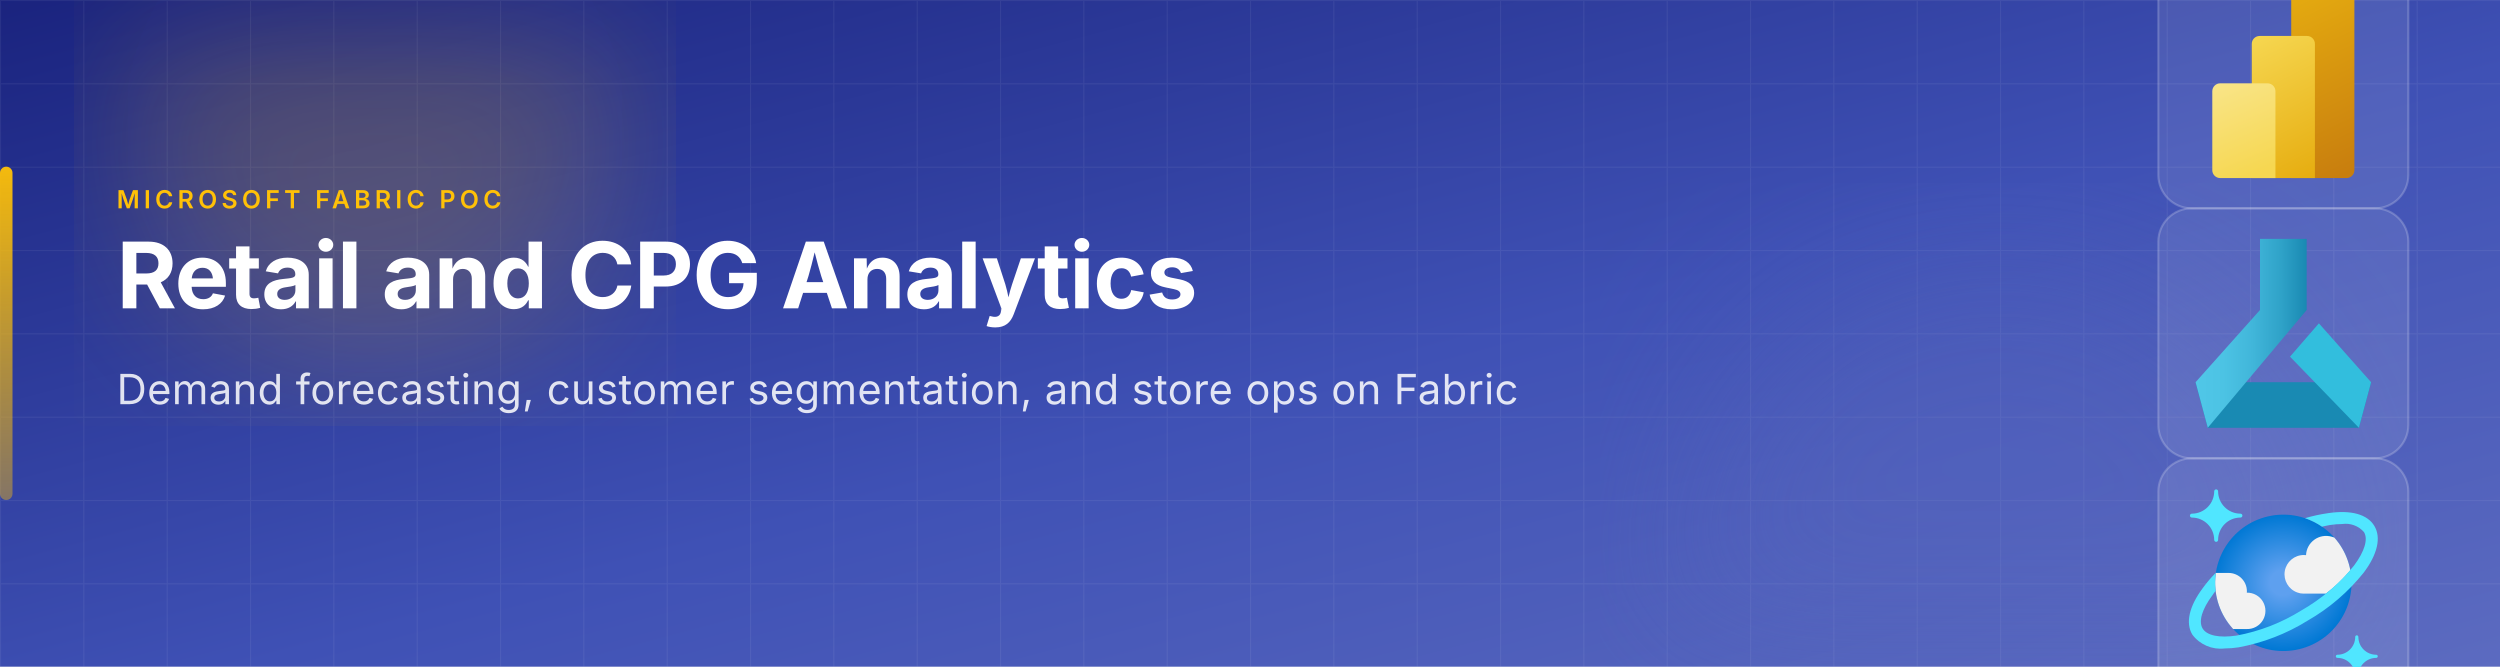
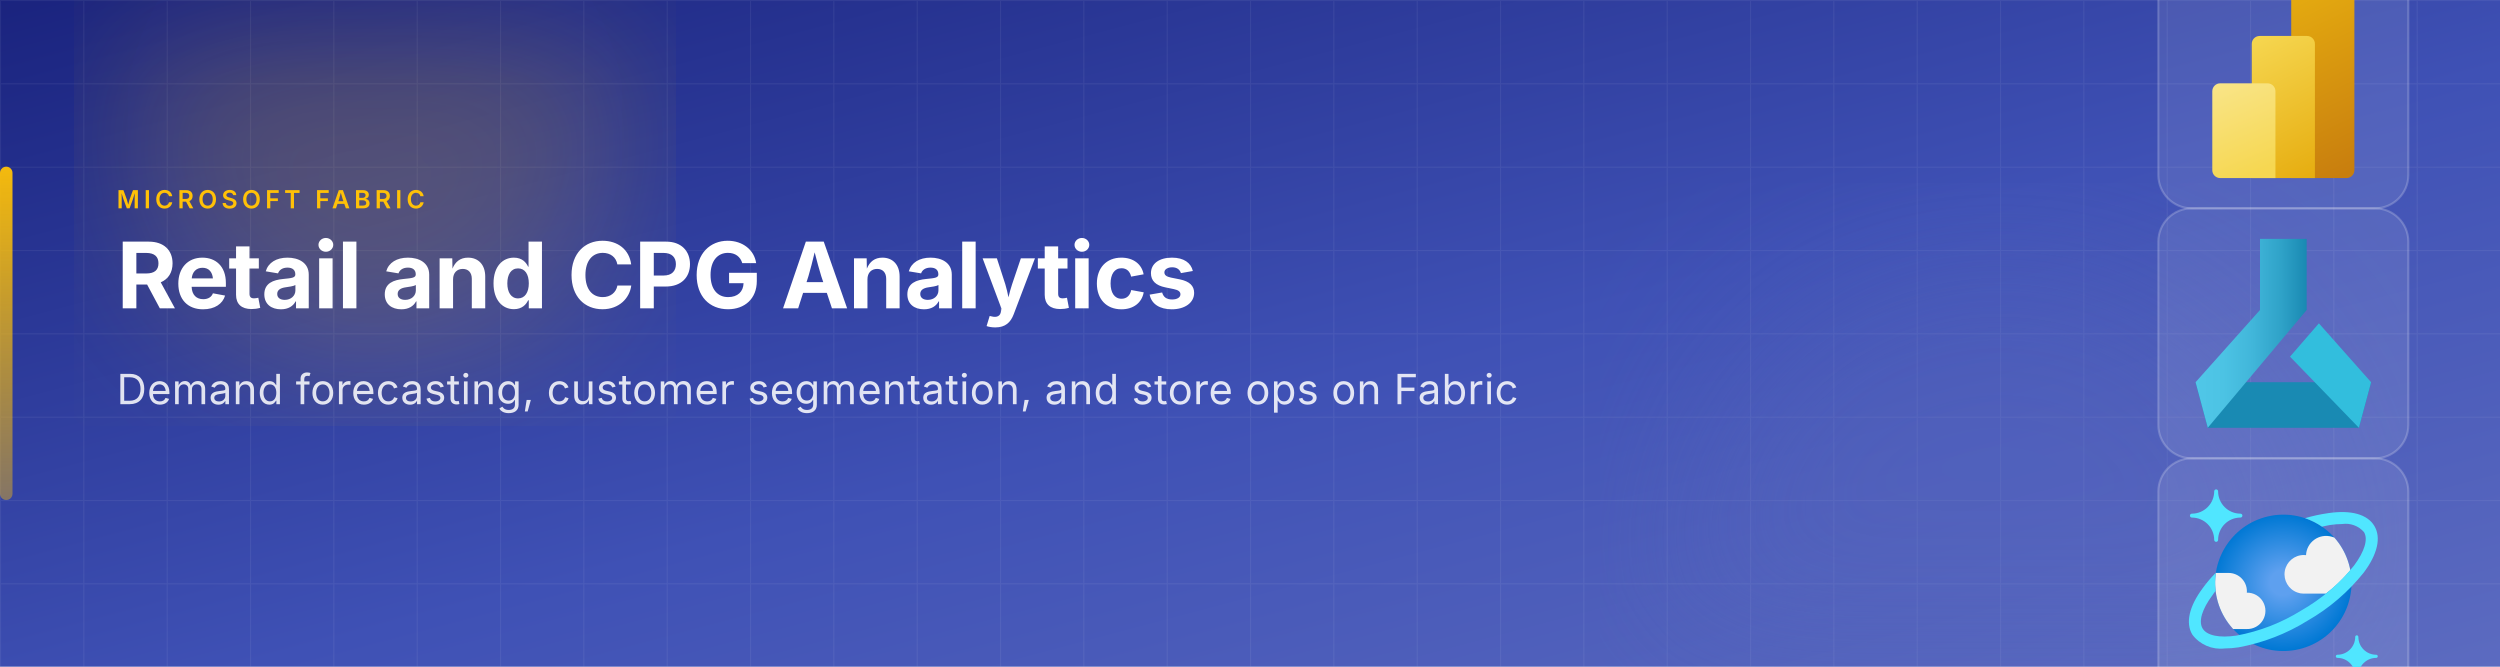
<svg xmlns="http://www.w3.org/2000/svg" viewBox="0 0 1200 320" width="1200" height="320" role="img" aria-label="Retail and CPG Analytics">
  <defs>
    <linearGradient id="bg" x1="0" y1="0" x2="1" y2="1">
      <stop offset="0%" stop-color="#1A237E" />
      <stop offset="55%" stop-color="#3F51B5" />
      <stop offset="100%" stop-color="#5C6BC0" />
    </linearGradient>
    <linearGradient id="accent" x1="0" y1="0" x2="0" y2="1">
      <stop offset="0%" stop-color="#FFC107" stop-opacity="0.95" />
      <stop offset="100%" stop-color="#FFC107" stop-opacity="0.4" />
    </linearGradient>
    <pattern id="grid" width="40" height="40" patternUnits="userSpaceOnUse">
      <path d="M 40 0 L 0 0 0 40" fill="none" stroke="rgba(255,255,255,0.06)" stroke-width="1" />
    </pattern>
    <filter id="blur">
      <feGaussianBlur stdDeviation="40" />
    </filter>
  </defs>
  <rect width="1200" height="320" fill="url(#bg)" />
  <rect width="1200" height="320" fill="url(#grid)" />
  <circle cx="180" cy="60" r="120" fill="#FFC107" opacity="0.20" filter="url(#blur)" />
  <circle cx="960" cy="280" r="160" fill="#5C6BC0" opacity="0.30" filter="url(#blur)" />
  <rect x="0" y="80" width="6" height="160" fill="url(#accent)" rx="3" />
  <text x="56" y="148" font-family="Inter, system-ui, sans-serif" font-size="44" font-weight="700" fill="#FFFFFF" letter-spacing="-0.5">Retail and CPG Analytics</text>
  <text x="56" y="194" font-family="Inter, system-ui, sans-serif" font-size="20" font-weight="400" fill="rgba(255,255,255,0.85)" letter-spacing="0.2">Demand forecasting, customer segmentation, and store ops on Fabric</text>
-   <text x="56" y="100" font-family="Inter, system-ui, sans-serif" font-size="12" font-weight="600" fill="#FFC107" letter-spacing="2" text-transform="uppercase">MICROSOFT FABRIC POC</text>
+   <text x="56" y="100" font-family="Inter, system-ui, sans-serif" font-size="12" font-weight="600" fill="#FFC107" letter-spacing="2" text-transform="uppercase">MICROSOFT FABRIC</text>
  <g transform="translate(1048,-8)">
    <rect x="-12" y="-12" width="120" height="120" rx="16" ry="16" fill="rgba(255,255,255,0.10)" stroke="rgba(255,255,255,0.20)" stroke-width="1" />
    <svg x="0" y="0" width="96" height="96" viewBox="0 0 18 18" preserveAspectRatio="xMidYMid meet">
      <defs>
        <clipPath id="a704ce45-5ca0-410c-9835-3f7dd166dfb6">
          <path d="M9.71,1.185a.711.711,0,0,1,.711-.711h4.263a.71.71,0,0,1,.71.711v15.63a.71.71,0,0,1-.71.711H3.316a.71.71,0,0,1-.71-.711V9.71A.71.71,0,0,1,3.316,9H6.158V5.448a.711.711,0,0,1,.711-.711H9.71Z" fill="none" />
        </clipPath>
        <linearGradient id="a7d0ea34-430c-4819-b9b1-0a8a2dfdd52b" x1="214.573" y1="491.263" x2="222.068" y2="507.151" gradientTransform="translate(-206 -490.699)" gradientUnits="userSpaceOnUse">
          <stop offset="0" stop-color="#e6ad10" />
          <stop offset="1" stop-color="#c87e0e" />
        </linearGradient>
        <linearGradient id="fa41d3b0-0611-4d16-b103-b71ec870a9cb" x1="211.689" y1="495.678" x2="217.993" y2="507.903" gradientTransform="translate(-206 -490.699)" gradientUnits="userSpaceOnUse">
          <stop offset="0" stop-color="#f6d751" />
          <stop offset="1" stop-color="#e6ad10" />
        </linearGradient>
        <linearGradient id="ea08d23a-67c8-409f-90e3-67e0ce891091" x1="209.39" y1="499.368" x2="212.873" y2="507.624" gradientTransform="translate(-206 -490.699)" gradientUnits="userSpaceOnUse">
          <stop offset="0" stop-color="#f9e589" />
          <stop offset="1" stop-color="#f6d751" />
        </linearGradient>
      </defs>
      <g clip-path="url(#a704ce45-5ca0-410c-9835-3f7dd166dfb6)">
        <g>
          <path d="M15.394.474V17.526H9.71V.474Z" fill="url(#a7d0ea34-430c-4819-b9b1-0a8a2dfdd52b)" />
          <path d="M11.842,5.448V17.526H6.158V4.737h4.973A.711.711,0,0,1,11.842,5.448Z" fill="url(#fa41d3b0-0611-4d16-b103-b71ec870a9cb)" />
          <path d="M2.606,9v8.526H8.29V9.71A.711.711,0,0,0,7.579,9Z" fill="url(#ea08d23a-67c8-409f-90e3-67e0ce891091)" />
        </g>
      </g>
    </svg>
  </g>
  <g transform="translate(1048,112)">
    <rect x="-12" y="-12" width="120" height="120" rx="16" ry="16" fill="rgba(255,255,255,0.10)" stroke="rgba(255,255,255,0.20)" stroke-width="1" />
    <svg x="0" y="0" width="96" height="96" viewBox="0 0 18 18" preserveAspectRatio="xMidYMid meet">
      <defs>
        <linearGradient id="e1bcfd0f-68b5-4f66-9501-e6a7245a18e7" x1="1.1" y1="169" x2="11.12" y2="169" gradientTransform="translate(0 -160)" gradientUnits="userSpaceOnUse">
          <stop offset="0" stop-color="#50c7e8" />
          <stop offset="0.25" stop-color="#4cc3e4" />
          <stop offset="0.51" stop-color="#41b6da" />
          <stop offset="0.77" stop-color="#2fa2c8" />
          <stop offset="1" stop-color="#1989b2" />
        </linearGradient>
      </defs>
      <path id="bc892891-989d-4c43-80d3-d2b4546a974f" d="M15.8,17.5H2.2L1.1,13.4H16.9Z" fill="#198ab3" />
      <polygon points="6.9 0.5 6.9 6.9 1.1 13.4 2.2 17.5 11.1 6.9 11.1 0.5 6.9 0.5" fill="url(#e1bcfd0f-68b5-4f66-9501-e6a7245a18e7)" />
      <path id="e6be01d6-345d-4df4-bbdb-151aa8edaa1f" d="M15.8,17.5,9.6,11.1l2.6-3,4.7,5.3Z" fill="#32bedd" />
    </svg>
  </g>
  <g transform="translate(1048,232)">
    <rect x="-12" y="-12" width="120" height="120" rx="16" ry="16" fill="rgba(255,255,255,0.10)" stroke="rgba(255,255,255,0.20)" stroke-width="1" />
    <svg x="0" y="0" width="96" height="96" viewBox="0 0 18 18" preserveAspectRatio="xMidYMid meet">
      <defs>
        <radialGradient id="b25d0836-964a-4c84-8c20-855f66e8345e" cx="-105.006" cy="-10.409" r="5.954" gradientTransform="translate(117.739 19.644) scale(1.036 1.027)" gradientUnits="userSpaceOnUse">
          <stop offset="0.183" stop-color="#5ea0ef" />
          <stop offset="1" stop-color="#0078d4" />
        </radialGradient>
        <clipPath id="b36c7f5d-2ef1-4760-8a25-eeb9661f4e47">
          <path d="M14.969,7.53A6.137,6.137,0,1,1,7.574,2.987,6.137,6.137,0,0,1,14.969,7.53Z" fill="none" />
        </clipPath>
      </defs>
      <path d="M2.954,5.266a.175.175,0,0,1-.176-.176h0A2.012,2.012,0,0,0,.769,3.081a.176.176,0,0,1-.176-.175h0a.176.176,0,0,1,.176-.176A2.012,2.012,0,0,0,2.778.72.175.175,0,0,1,2.954.544h0A.175.175,0,0,1,3.13.72h0A2.012,2.012,0,0,0,5.139,2.729a.175.175,0,0,1,.176.176h0a.175.175,0,0,1-.176.176h0A2.011,2.011,0,0,0,3.13,5.09.177.177,0,0,1,2.954,5.266Z" fill="#50e6ff" />
      <path d="M15.611,17.456a.141.141,0,0,1-.141-.141h0a1.609,1.609,0,0,0-1.607-1.607.141.141,0,0,1-.141-.14h0a.141.141,0,0,1,.141-.141h0a1.608,1.608,0,0,0,1.607-1.607.141.141,0,0,1,.141-.141h0a.141.141,0,0,1,.141.141h0a1.608,1.608,0,0,0,1.607,1.607.141.141,0,1,1,0,.282h0a1.609,1.609,0,0,0-1.607,1.607A.141.141,0,0,1,15.611,17.456Z" fill="#50e6ff" />
      <g>
        <path d="M14.969,7.53A6.137,6.137,0,1,1,7.574,2.987,6.137,6.137,0,0,1,14.969,7.53Z" fill="url(#b25d0836-964a-4c84-8c20-855f66e8345e)" />
        <g clip-path="url(#b36c7f5d-2ef1-4760-8a25-eeb9661f4e47)">
          <path d="M5.709,13.115A1.638,1.638,0,1,0,5.714,9.84,1.307,1.307,0,0,0,5.721,9.7,1.651,1.651,0,0,0,4.06,8.064H2.832a6.251,6.251,0,0,0,1.595,5.051Z" fill="#f2f2f2" />
          <path d="M15.045,7.815c0-.015,0-.03-.007-.044a5.978,5.978,0,0,0-1.406-2.88,1.825,1.825,0,0,0-.289-.09,1.806,1.806,0,0,0-2.3,1.663,2,2,0,0,0-.2-.013,1.737,1.737,0,0,0-.581,3.374,1.451,1.451,0,0,0,.541.1h2.03A13.453,13.453,0,0,0,15.045,7.815Z" fill="#f2f2f2" />
        </g>
      </g>
      <path d="M17.191,3.832c-.629-1.047-2.1-1.455-4.155-1.149a14.606,14.606,0,0,0-2.082.452,6.456,6.456,0,0,1,1.528.767c.241-.053.483-.116.715-.151A7.49,7.49,0,0,1,14.3,3.662a2.188,2.188,0,0,1,1.959.725h0c.383.638.06,1.729-.886,3a16.723,16.723,0,0,1-4.749,4.051A16.758,16.758,0,0,1,4.8,13.7c-1.564.234-2.682,0-3.065-.636s-.06-1.73.886-2.995c.117-.157.146-.234.279-.392a6.252,6.252,0,0,1,.026-1.63A11.552,11.552,0,0,0,1.756,9.419C.517,11.076.181,12.566.809,13.613a3.165,3.165,0,0,0,2.9,1.249,8.434,8.434,0,0,0,1.251-.1,17.855,17.855,0,0,0,6.219-2.4,17.808,17.808,0,0,0,5.061-4.332C17.483,6.369,17.819,4.88,17.191,3.832Z" fill="#50e6ff" />
    </svg>
  </g>
</svg>
